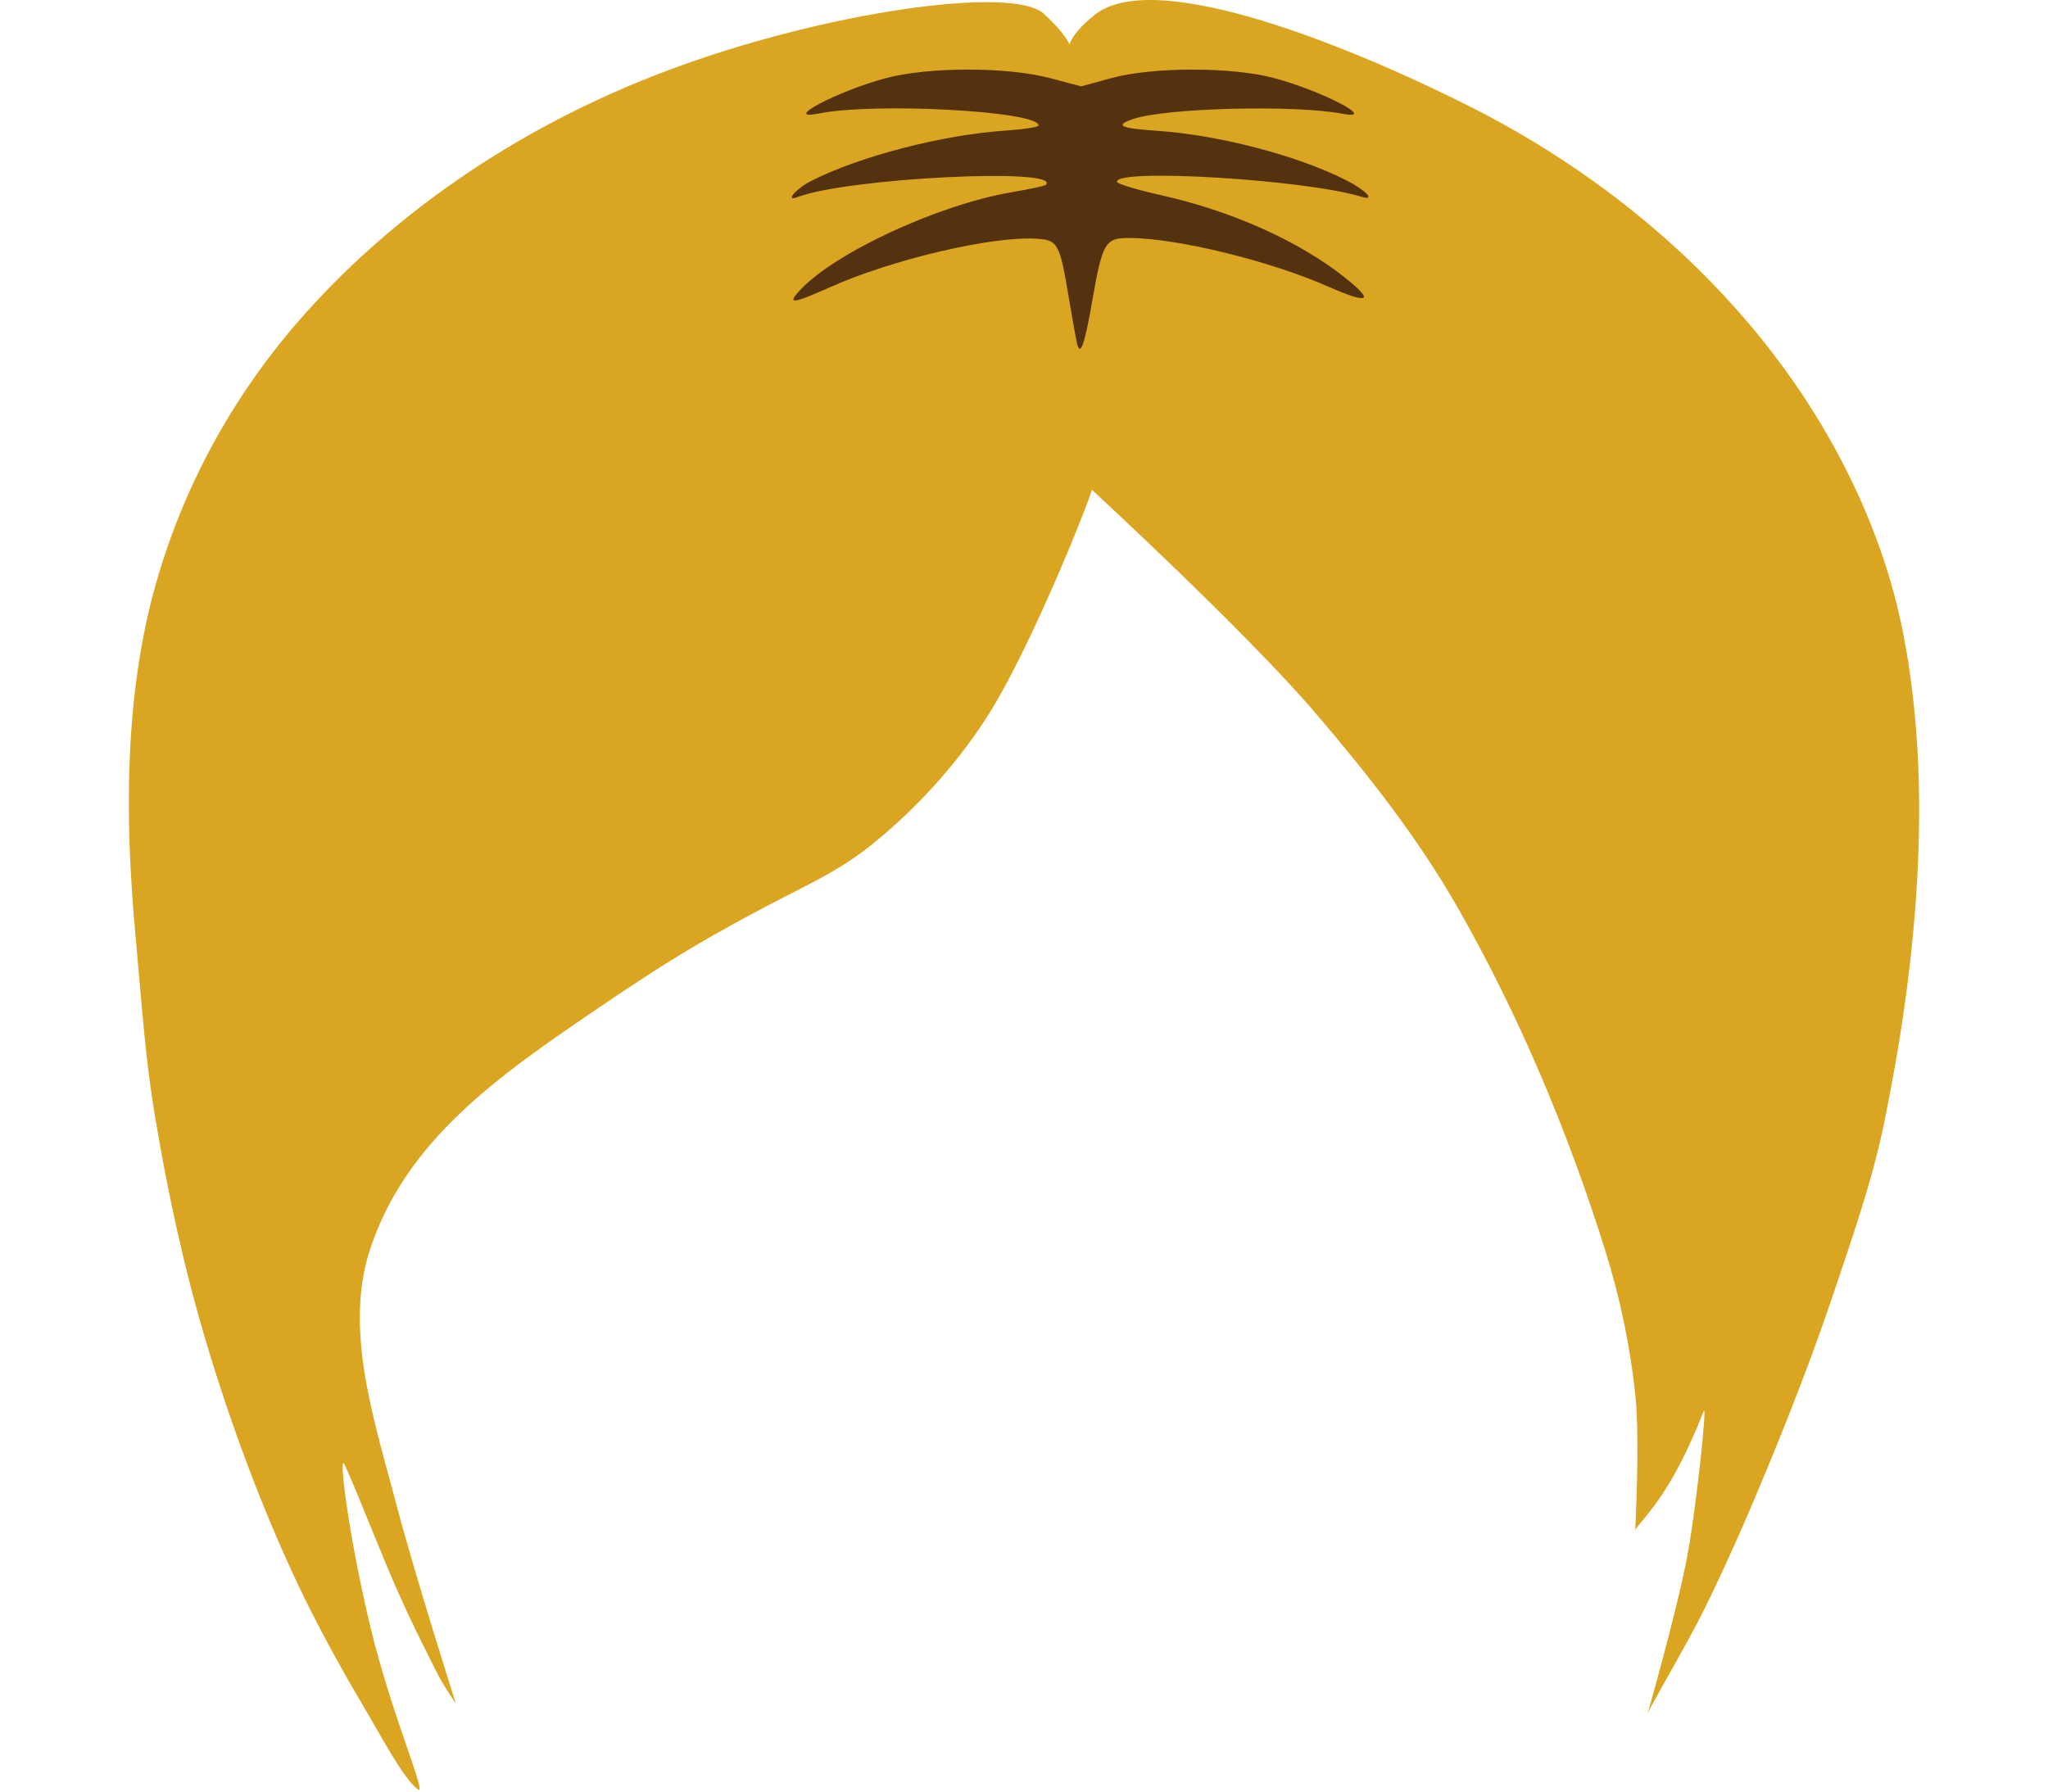
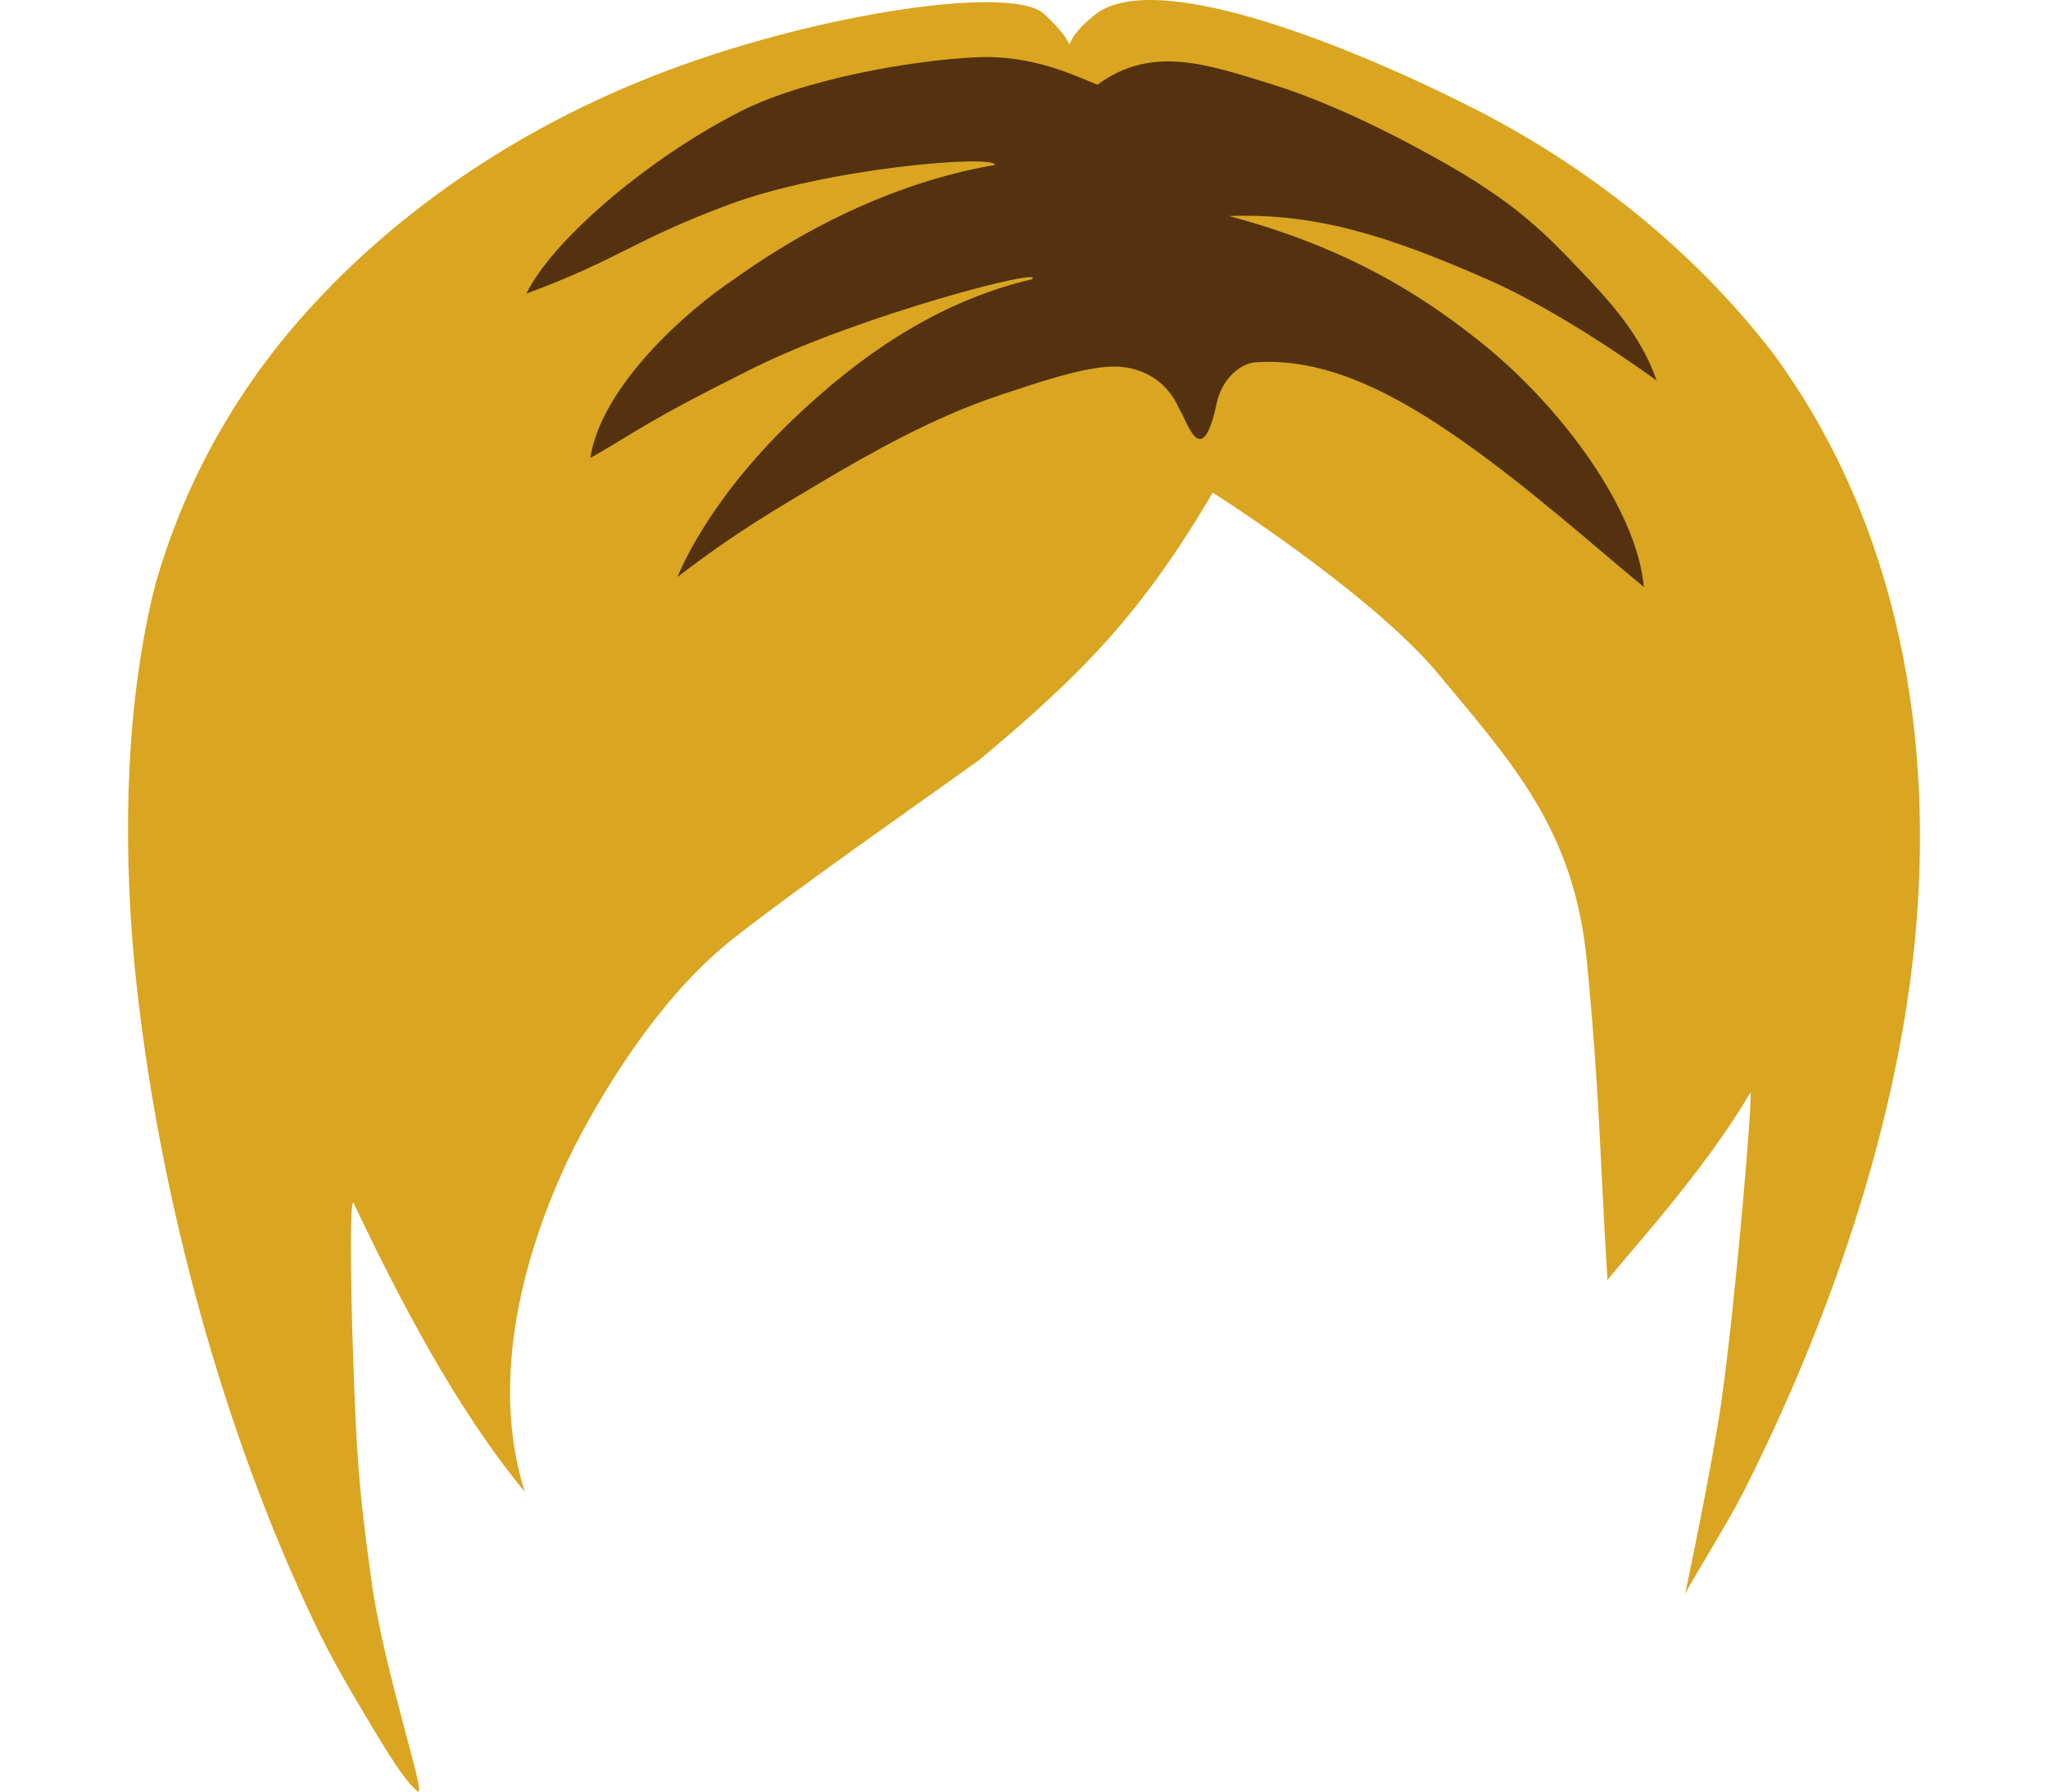
<svg xmlns="http://www.w3.org/2000/svg" width="755" height="660.625" viewBox="0 0 199.76 174.79" version="1.1" id="svg2286">
  <defs id="defs2280" />
  <g transform="translate(-3.109529,-2.733283)" id="layer1">
    <g id="g2352" style="display:inline">
-       <path style="display:inline;fill:#daa520;stroke-width:0.331" d="M 23.303,133.948 C 21.132,126.756 19.516,119.333 18.264,111.86 17.264,105.883 17.023,101.642 16.303,93.74 15.275,82.459 15.247,70.585 18.288,59.79 21.015,50.109 25.867,41.33 32.381,33.885 40.9,24.148 53.026,15.308 68.263,9.594 83.5,3.88 101.849,1.292 104.9,4.06 c 6.102,5.537 -0.914,4.739 5.051,0.076 5.966,-4.663 25.324,3.308 36.805,9.13 10.967,5.562 21.368,13.634 29.293,23.963 5.893,7.681 10.66,17.084 12.647,27.055 3.106,15.58 1.264,33.018 -1.786,47.897 -1.183,5.769 -3.132,11.303 -4.992,16.833 -1.845,5.485 -3.924,10.868 -6.107,16.187 -2,4.874 -4.089,9.707 -6.398,14.398 -1.736,3.527 -5.252,9.436 -5.597,10.318 0,0 2.98,-10.408 3.941,-15.761 0.811,-4.52 1.902,-14.594 1.523,-13.731 -3.125,7.956 -5.567,10.004 -6.672,11.563 0,0 0.462,-8.673 0.027,-12.967 -0.497,-4.906 -1.53,-9.768 -2.99,-14.416 -3.643,-11.594 -8.39,-22.834 -14.261,-33.164 -3.977,-6.997 -8.928,-13.253 -14.032,-19.22 -6.731,-7.869 -21.757,-21.721 -21.757,-21.721 0.232,-0.061 -5.958,15.709 -10.41,22.486 -3.009,4.581 -6.718,8.62 -10.796,11.946 -3.824,3.12 -6.835,4.18 -12.565,7.305 -4.394,2.396 -7.51,4.178 -14.61,9.013 -9.363,6.376 -18.642,12.767 -22.08,23.6 -2.482,7.82 0.576,16.804 2.67,24.772 1.815,6.905 5.769,19.308 5.769,19.308 0,0 -1.233,-1.799 -1.724,-2.771 -1.671,-3.307 -2.523,-5.02 -3.686,-7.59 -1.919,-4.241 -4.044,-9.919 -5.427,-12.912 -0.691,-1.497 0.414,7.143 2.498,15.786 2.083,8.643 5.584,16.523 4.653,15.877 -1.395,-0.968 -3.7,-5.386 -5.383,-8.216 -2.258,-3.797 -4.659,-8.237 -6.31,-11.736 -3.534,-7.49 -6.465,-15.375 -8.894,-23.421 z" id="path2356" />
-       <path style="display:inline;fill:#543210;stroke-width:0.353" d="m 108.139,36.143 c -0.105,-0.465 -0.437,-2.318 -0.738,-4.119 -0.941,-5.632 -1.076,-5.879 -3.268,-6.005 -4.317,-0.248 -13.991,2.028 -19.986,4.702 -3.769,1.681 -4.329,1.739 -2.993,0.309 3.425,-3.665 13.44,-8.304 20.576,-9.532 1.764,-0.304 3.283,-0.625 3.374,-0.715 1.761,-1.729 -19.315,-0.698 -24.221,1.184 -1.245,0.478 -0.16,-0.803 1.328,-1.568 4.657,-2.393 12.823,-4.516 18.935,-4.922 1.795,-0.119 3.263,-0.346 3.263,-0.503 0,-1.402 -15.92,-2.269 -21.431,-1.168 -3.703,0.74 1.735,-2.146 6.462,-3.429 4.162,-1.13 11.858,-1.142 16.076,-0.025 l 3.047,0.807 2.95,-0.807 c 4.073,-1.113 11.814,-1.106 15.943,0.016 4.707,1.279 10.144,4.134 6.586,3.459 -4.68,-0.889 -17.31,-0.564 -20.436,0.526 -1.802,0.628 -1.247,0.897 2.357,1.141 6.023,0.408 13.651,2.398 18.423,4.807 1.952,0.986 2.962,2.074 1.509,1.626 -5.43,-1.673 -24.098,-2.806 -23.832,-1.446 0.038,0.193 1.976,0.777 4.306,1.298 6.897,1.539 13.476,4.491 17.938,8.047 2.914,2.322 2.352,2.626 -1.622,0.876 -5.787,-2.547 -14.828,-4.752 -19.483,-4.752 -2.284,0 -2.575,0.493 -3.531,6.001 -0.787,4.535 -1.201,5.665 -1.533,4.192 z" id="path2354" />
+       <path style="display:inline;fill:#daa520;stroke-width:0.331" d="M 16.212,96.697 C 15.015,83.82 15.489,70.711 18.24,59.848 20.969,50.157 25.824,41.37 32.342,33.917 40.866,24.17 52.999,15.321 68.246,9.601 83.493,3.881 101.852,1.29 104.905,4.062 c 6.106,5.542 -0.915,4.744 5.054,0.076 5.969,-4.668 25.34,3.311 36.828,9.139 10.974,5.567 21.381,13.648 29.31,23.987 12.272,16.739 15.809,37.667 13.726,57.849 -2.083,20.182 -9.785,39.619 -16.756,53.379 -1.733,3.339 -5.255,8.915 -5.6,9.799 0,0 2.692,-12.706 3.59,-19.132 1.382,-9.884 3.139,-30.676 2.759,-29.813 -4.363,7.611 -12.806,16.724 -13.912,18.284 -0.702,-11.094 -0.767,-18.428 -2.025,-31.235 -1.257,-12.807 -7.317,-19.288 -14.713,-28.194 -6.734,-7.878 -21.77,-17.409 -21.77,-17.409 -7.042,12.029 -13.076,17.977 -22.791,26.1 -6.664,4.778 -17.586,12.398 -23.883,17.338 -6.297,4.941 -11.34,12.498 -14.907,19.077 -3.174,5.923 -9.901,21.163 -5.514,34.975 -6.637,-7.999 -12.322,-18.925 -16.7,-28.177 -0.346,-0.749 -0.346,6.673 -0.038,15.206 0.308,8.534 0.444,12.161 1.815,21.88 1.243,8.812 5.411,20.954 4.479,20.307 -1.396,-0.969 -4.119,-5.725 -5.916,-8.754 -2.146,-3.619 -3.603,-6.303 -5.785,-11.218 C 23.457,138.081 18.094,115.93 16.212,96.697 Z" id="path2356" />
+       <path style="display:inline;fill:#543210;stroke-width:0.596" d="m 118.154,42.668 c -1.252,-2.897 -3.685,-4.04 -5.999,-4.168 -3.086,-0.131 -8.211,1.699 -11.504,2.782 -6.586,2.166 -13.055,5.916 -16.809,8.12 -4.834,2.883 -8.918,5.201 -14.643,9.623 0,0 2.666,-7.177 11.3,-15.413 6.161,-5.877 13.768,-11.411 23.254,-13.631 1.631,-1.284 -16.789,3.499 -27.235,8.699 -10.447,5.201 -10.997,5.973 -15.832,8.741 1.077,-7.018 9.416,-14.392 14.03,-17.452 8.444,-6.069 17.376,-9.776 25.445,-11.144 -0.049,-1.041 -16.389,0.289 -25.995,3.882 -9.445,3.533 -10.504,5.248 -19.711,8.672 2.384,-4.962 11.296,-12.758 20.273,-17.462 6.489,-3.518 17.817,-5.347 23.531,-5.589 5.578,-0.3 9.813,1.856 11.895,2.672 5.318,-3.917 10.726,-1.982 16.933,-0.069 4.903,1.512 11.043,4.317 17.549,8.067 6.506,3.75 9.351,6.691 12.348,9.832 2.997,3.141 6.144,6.482 7.712,11.03 0,0 -8.848,-6.52 -16.507,-9.872 -9.569,-4.189 -16.586,-6.488 -25.21,-6.179 12.219,3.244 19.587,8.316 24.735,12.453 7.69,6.181 15.079,16.19 15.731,23.742 -5.258,-4.361 -11.276,-9.743 -17.737,-14.282 -6.461,-4.538 -13.365,-8.232 -20.397,-7.617 -1.56,0.307 -3.035,1.832 -3.5,3.854 -1.49,7.071 -2.936,1.735 -3.654,0.71 z" id="path2354" />
    </g>
  </g>
</svg>
